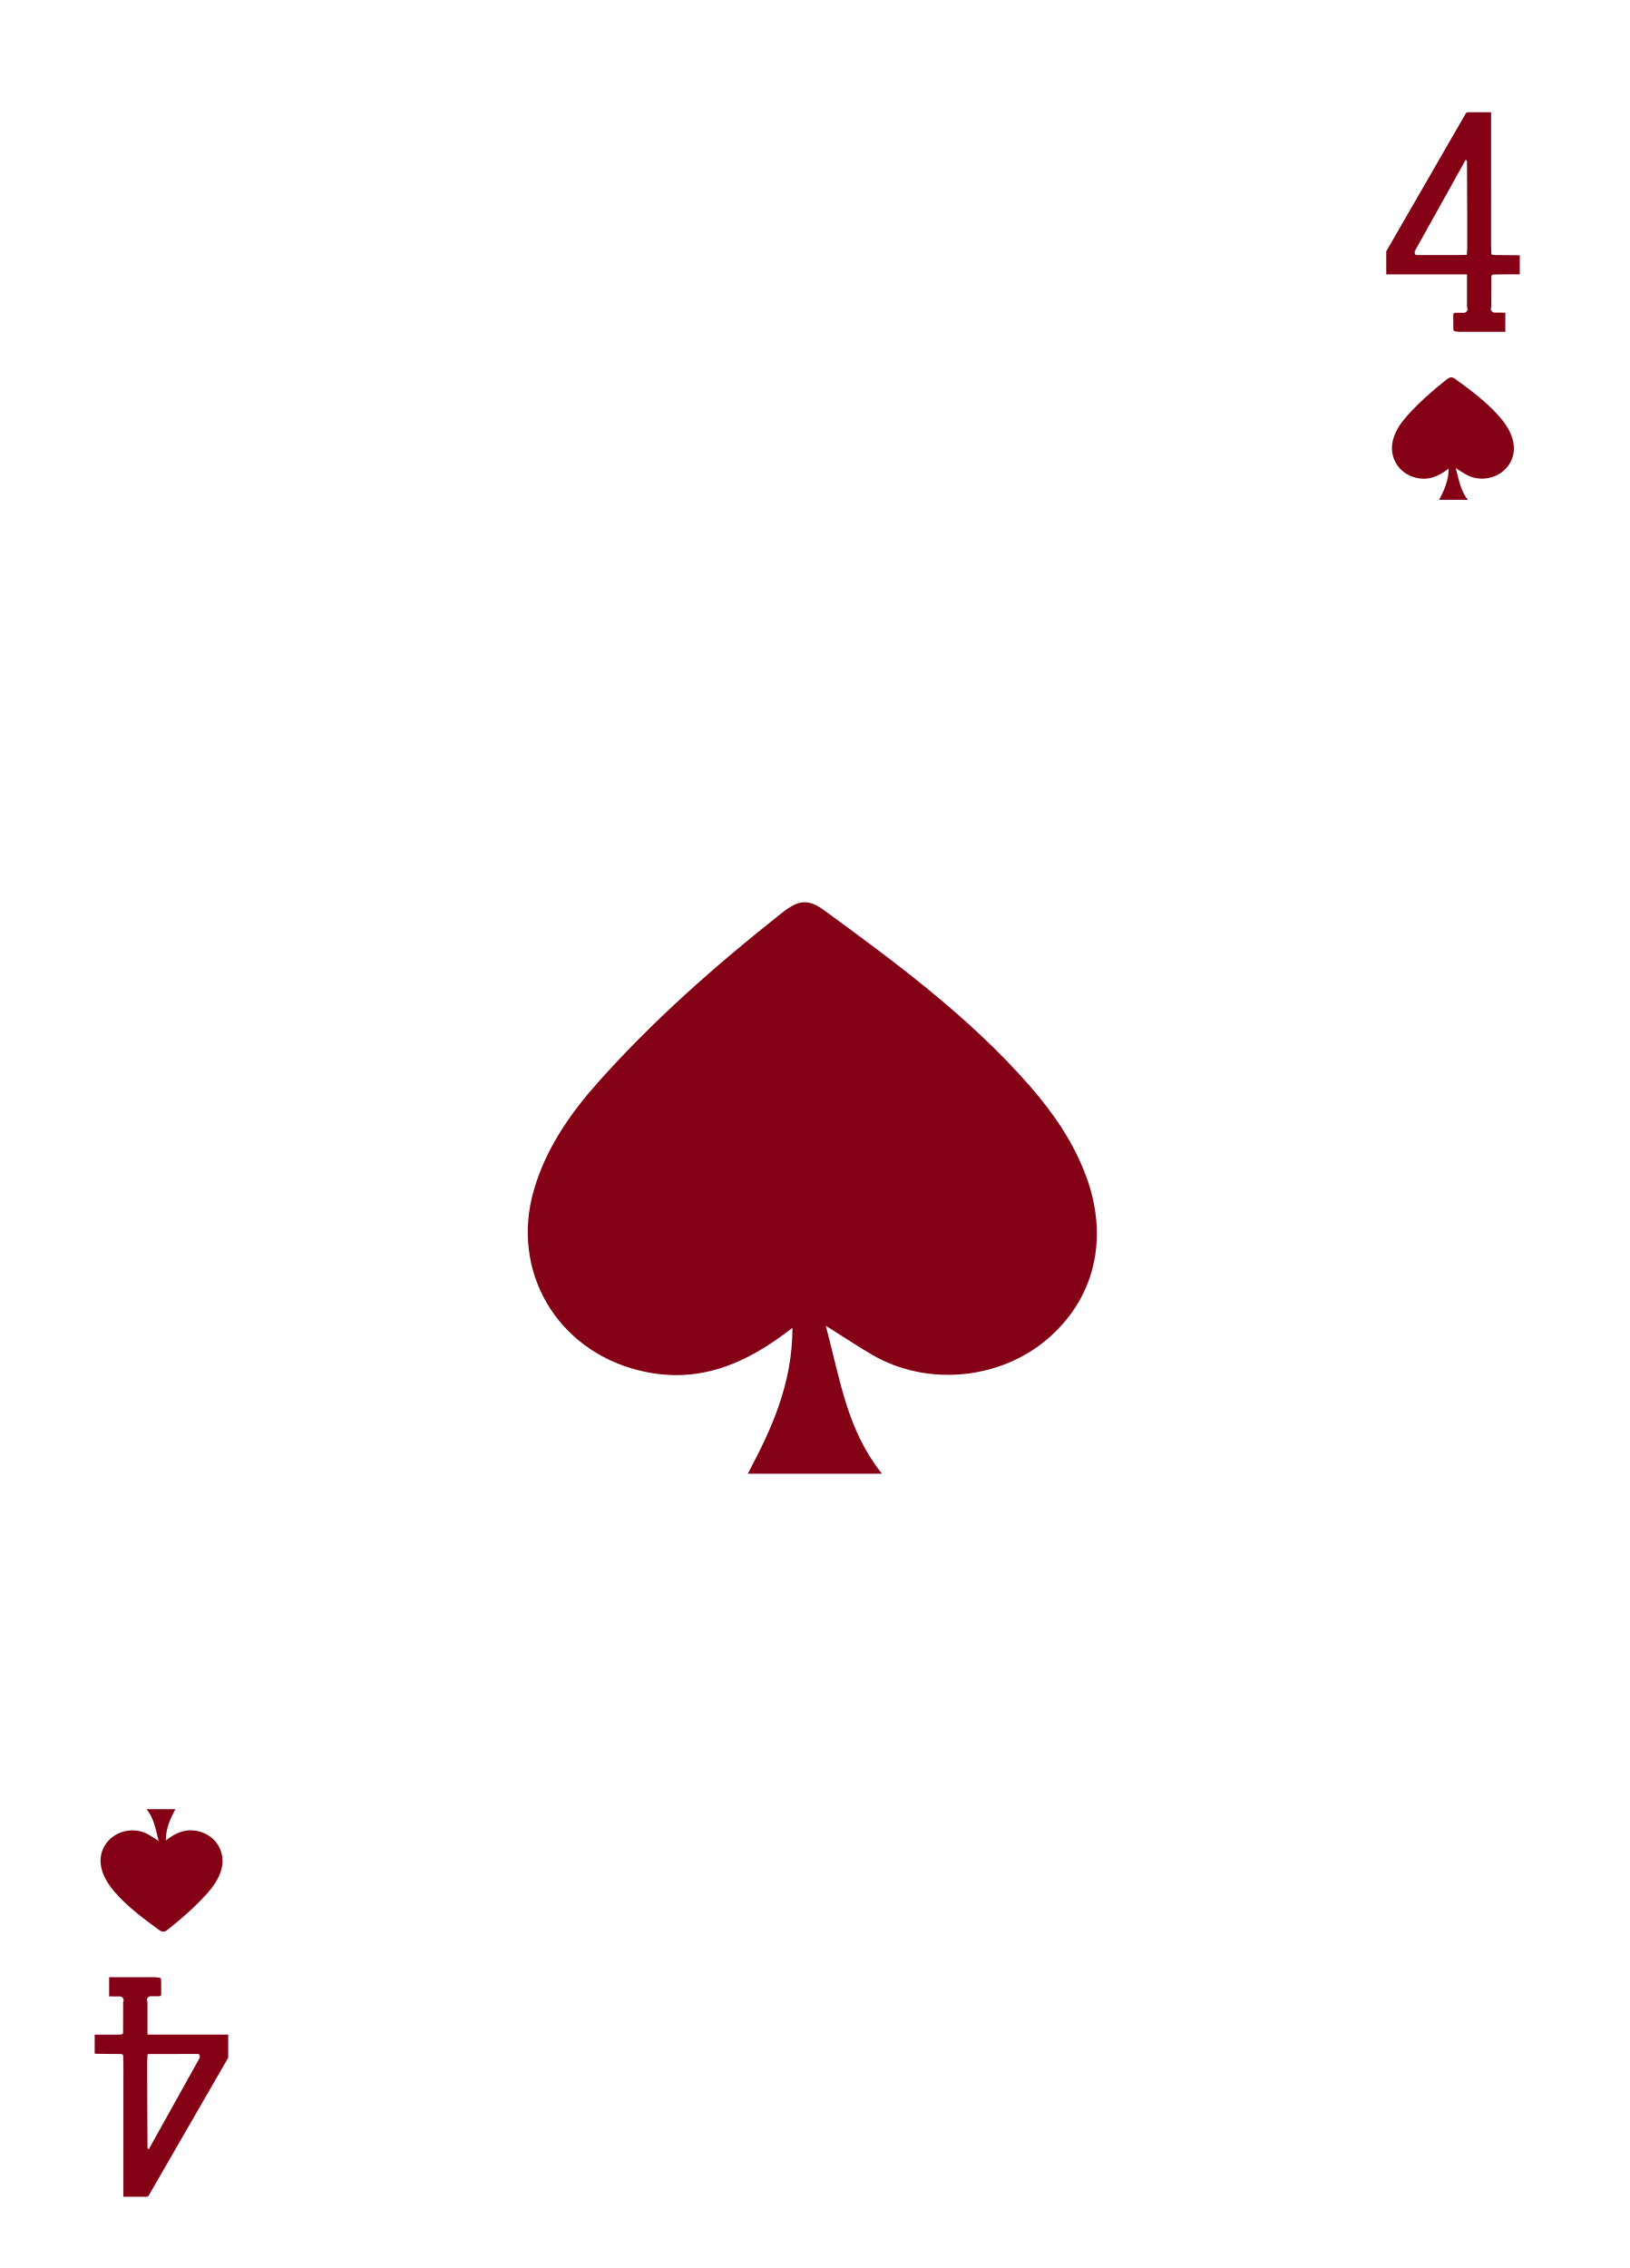
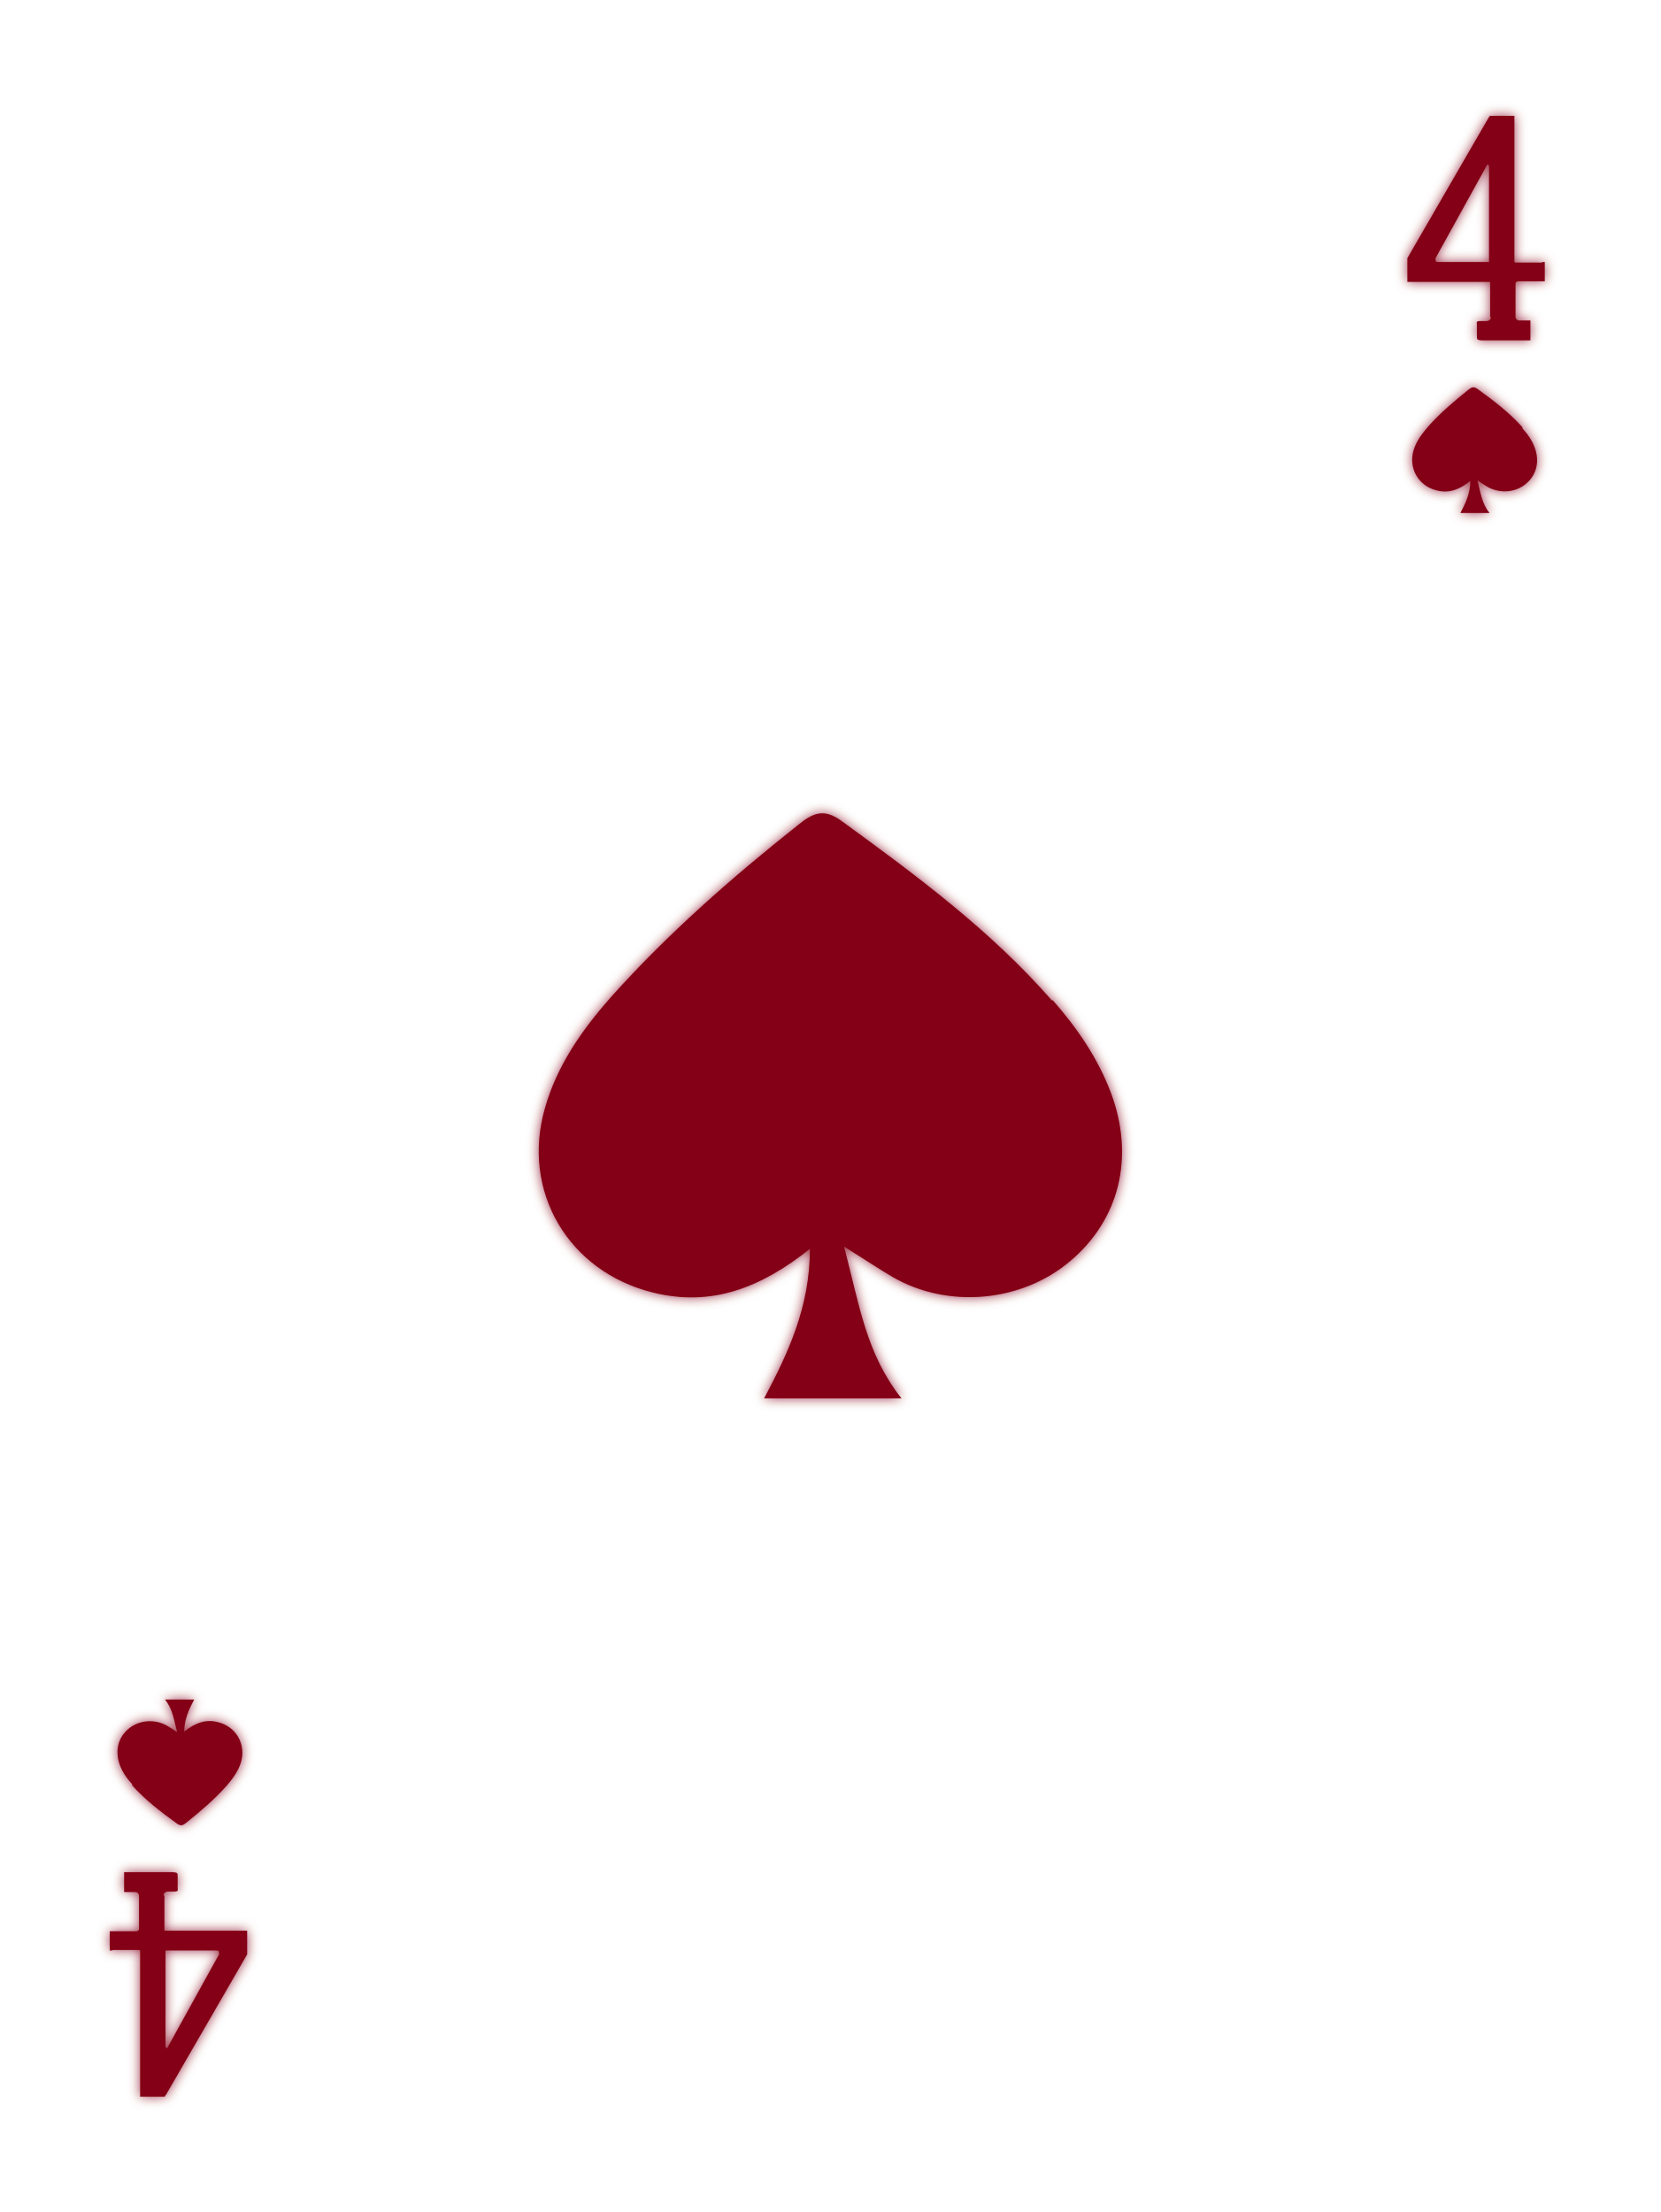
- <svg xmlns="http://www.w3.org/2000/svg" id="a" data-name="Layer 1" width="4.822in" height="6.711in" viewBox="0 0 347.207 483.162">
+ <svg xmlns="http://www.w3.org/2000/svg" id="a" version="1.1" viewBox="0 0 301 401">
  <defs>
    <style>
-       .b {
+       .st0 {
+         filter: url(#outer-glow-1);
+       }
+ 
+       .st1, .st2, .st3, .st4 {
        fill: #840015;
      }
+ 
+       .st2 {
+         filter: url(#outer-glow-4);
+       }
+ 
+       .st3 {
+         filter: url(#outer-glow-2);
+       }
+ 
+       .st4 {
+         filter: url(#outer-glow-3);
+       }
    </style>
+     <filter id="outer-glow-1" x="251.8" y="17.9" width="31" height="78.2" filterUnits="userSpaceOnUse">
+       <feOffset dx="0" dy="0" />
+       <feGaussianBlur result="blur" stdDeviation="1" />
+       <feFlood flood-color="#840015" flood-opacity=".8" />
+       <feComposite in2="blur" operator="in" />
+       <feComposite in="SourceGraphic" />
+     </filter>
+     <filter id="outer-glow-2" x="94.6" y="144.4" width="111.8" height="112.3" filterUnits="userSpaceOnUse">
+       <feOffset dx="0" dy="0" />
+       <feGaussianBlur result="blur1" stdDeviation="1" />
+       <feFlood flood-color="#840015" flood-opacity=".8" />
+       <feComposite in2="blur1" operator="in" />
+       <feComposite in="SourceGraphic" />
+     </filter>
+     <filter id="outer-glow-3" x="17.1" y="336.2" width="31" height="47" filterUnits="userSpaceOnUse">
+       <feOffset dx="0" dy="0" />
+       <feGaussianBlur result="blur2" stdDeviation="1" />
+       <feFlood flood-color="#840015" flood-opacity=".8" />
+       <feComposite in2="blur2" operator="in" />
+       <feComposite in="SourceGraphic" />
+     </filter>
+     <filter id="outer-glow-4" x="18.1" y="305" width="28.8" height="29" filterUnits="userSpaceOnUse">
+       <feOffset dx="0" dy="0" />
+       <feGaussianBlur result="blur3" stdDeviation="1" />
+       <feFlood flood-color="#840015" flood-opacity=".8" />
+       <feComposite in2="blur3" operator="in" />
+       <feComposite in="SourceGraphic" />
+     </filter>
  </defs>
-   <path class="b" d="M323.398,54.356c-1.667-.021-3.335-.055-5.002-.051-.444.001-.656-.087-.621-.584.031-.439-.042-.884-.042-1.327,0-9.097.004-18.195.007-27.292,0-.401,0-.802,0-1.216h-5.119c-.004.062-.007.116-.011.176l-.165-.095-16.99,29.461c-.018.002-.035.004-.053.006v.087l-.044.077.044.026v4.814h17.205v6.985c.066.121.11.252.116.389.009.2-.096.427-.235.566-.145.145-.361.235-.566.235h-1.427c-.016,0-.029-.008-.045-.009-.056.014-.104.025-.144.019-.542-.076-.65.194-.628.68.037.78.005,1.563.01,2.345.007.884.011.885.861.977.193.021.388.037.582.037,2.717.003,5.433.003,8.15.004.492,0,.983,0,1.493,0v-4.119c-.268.073-.466.073-.62.026h-1.668c-.449,0-.782-.367-.801-.801-.006-.135.039-.258.102-.371,0-2.254-.006-4.446.018-6.637.001-.109.267-.305.414-.309,1.153-.032,2.308-.028,3.462-.032.721-.003,1.441,0,2.173,0v-4.038c-.177-.011-.316-.025-.456-.027ZM299.231,50.087c-.018.031-.035.061-.053.092l.053-.092ZM312.572,54.27c-.193.012-.364.032-.534.032-3.336.001-6.673-.008-10.009.01-.449.002-.594-.133-.561-.572.006-.082.003-.166.006-.249l10.84-19.455c.232.051.289.215.289.494.011,3.709.037,7.418.051,11.127.009,2.344.011,4.689.004,7.033-.002.51-.054,1.02-.086,1.581Z" />
-   <path class="b" d="M319.496,88.716c-2.741-3.122-6.06-5.572-9.395-8.008-.809-.591-1.295-.313-1.945.202-2.971,2.353-5.807,4.85-8.329,7.68-1.284,1.441-2.379,3.02-2.931,4.911-1.082,3.708,1.04,7.313,4.785,8.245,2.637.656,4.841-.23,7.02-1.945-.004,2.6-.977,4.666-2.04,6.663h6.126c-1.578-1.986-1.873-4.135-2.564-6.754,1.021.64,1.575,1.015,2.154,1.347,2.471,1.418,5.745,1.121,7.92-.704,2.199-1.845,2.87-4.616,1.811-7.474-.581-1.568-1.52-2.921-2.611-4.164Z" />
-   <path class="b" d="M219.252,231.133c-12.791-14.571-28.279-26.002-43.845-37.37-3.777-2.759-6.043-1.462-9.078.942-13.864,10.979-27.1,22.632-38.867,35.838-5.992,6.725-11.104,14.095-13.68,22.918-5.052,17.305,4.854,34.13,22.329,38.478,12.306,3.062,22.589-1.075,32.758-9.075-.021,12.134-4.561,21.775-9.52,31.095h28.589c-7.364-9.269-8.739-19.295-11.964-31.517,4.764,2.988,7.352,4.735,10.053,6.284,11.532,6.616,26.812,5.232,36.959-3.284,10.261-8.611,13.393-21.543,8.452-34.878-2.712-7.319-7.095-13.634-12.185-19.432Z" />
-   <path class="b" d="M20.634,437.549c1.667.021,3.335.055,5.002.051.444-.001.656.087.621.584-.031.439.042.884.042,1.327,0,9.097-.004,18.195-.007,27.292,0,.401,0,.802,0,1.216h5.119c.004-.062.007-.116.011-.176l.165.095,16.99-29.461c.018-.002.035-.004.053-.006v-.087l.044-.077-.044-.026v-4.814h-17.205v-6.985c-.066-.121-.11-.252-.116-.389-.009-.2.096-.427.235-.566.145-.145.361-.235.566-.235h1.427c.016,0,.029.008.045.009.056-.014.104-.025.144-.019.542.076.65-.194.628-.68-.037-.78-.005-1.563-.01-2.345-.007-.884-.011-.885-.861-.977-.193-.021-.388-.037-.582-.037-2.717-.003-5.433-.003-8.15-.004-.492,0-.983,0-1.493,0v4.119c.268-.073.466-.073.62-.026h1.668c.449,0,.782.367.801.801.006.135-.039.258-.102.371,0,2.254.006,4.446-.018,6.637-.001.109-.267.305-.414.309-1.153.032-2.308.028-3.462.032-.721.003-1.441,0-2.173,0v4.038c.177.011.316.025.456.027ZM44.801,441.818c.018-.031.035-.061.053-.092l-.053.092ZM31.46,437.634c.193-.012.364-.032.534-.032,3.336-.001,6.673.008,10.009-.01.449-.002.594.133.561.572-.006.082-.003.166-.006.249l-10.84,19.455c-.232-.051-.289-.215-.289-.494-.011-3.709-.037-7.418-.051-11.127-.009-2.344-.011-4.689-.004-7.033.002-.51.054-1.02.086-1.581Z" />
-   <path class="b" d="M24.536,403.189c2.741,3.122,6.06,5.572,9.395,8.008.809.591,1.295.313,1.945-.202,2.971-2.353,5.807-4.85,8.329-7.68,1.284-1.441,2.379-3.02,2.931-4.911,1.082-3.708-1.04-7.313-4.785-8.245-2.637-.656-4.841.23-7.02,1.945.004-2.6.977-4.666,2.04-6.663h-6.126c1.578,1.986,1.873,4.135,2.564,6.754-1.021-.64-1.575-1.015-2.154-1.347-2.471-1.418-5.745-1.121-7.92.704-2.199,1.845-2.87,4.616-1.811,7.474.581,1.568,1.52,2.921,2.611,4.164Z" />
+   <g class="st0">
+     <path class="st1" d="M279.4,47.6c-1.5,0-2.9,0-4.4,0-.4,0-.6,0-.5-.5,0-.4,0-.8,0-1.2,0-7.9,0-15.9,0-23.8v-1.1h-4.5c0,0,0,.1,0,.2h-.1c0,0-14.8,25.6-14.8,25.6,0,0,0,0,0,0h0c0,0,0,.1,0,.1h0v4.2h15v6.1c0,.1,0,.2.1.3,0,.2,0,.4-.2.5-.1.1-.3.2-.5.2h-1.2s0,0,0,0c0,0,0,0-.1,0-.5,0-.6.2-.5.6,0,.7,0,1.4,0,2,0,.8,0,.8.8.9.2,0,.3,0,.5,0,2.4,0,4.7,0,7.1,0h1.3v-3.6c-.2,0-.4,0-.5,0h-1.5c-.4,0-.7-.3-.7-.7,0-.1,0-.2,0-.3,0-2,0-3.9,0-5.8,0,0,.2-.3.4-.3,1,0,2,0,3,0,.6,0,1.3,0,1.9,0v-3.5c-.2,0-.3,0-.4,0h0ZM258.3,43.9s0,0,0,0h0ZM269.9,47.5c-.2,0-.3,0-.5,0-2.9,0-5.8,0-8.7,0-.4,0-.5-.1-.5-.5,0,0,0-.1,0-.2l9.4-17c.2,0,.3.2.3.4,0,3.2,0,6.5,0,9.7,0,2,0,4.1,0,6.1,0,.4,0,.9,0,1.4h0Z" />
+     <path class="st1" d="M276,77.5c-2.4-2.7-5.3-4.9-8.2-7-.7-.5-1.1-.3-1.7.2-2.6,2.1-5.1,4.2-7.3,6.7-1.1,1.3-2.1,2.6-2.6,4.3-.9,3.2.9,6.4,4.2,7.2,2.3.6,4.2-.2,6.1-1.7,0,2.3-.9,4.1-1.8,5.8h5.3c-1.4-1.7-1.6-3.6-2.2-5.9.9.6,1.4.9,1.9,1.2,2.2,1.2,5,1,6.9-.6,1.9-1.6,2.5-4,1.6-6.5-.5-1.4-1.3-2.5-2.3-3.6h0Z" />
+   </g>
+   <path class="st3" d="M190.7,181.4c-11.1-12.7-24.6-22.7-38.2-32.6-3.3-2.4-5.3-1.3-7.9.8-12.1,9.6-23.6,19.7-33.9,31.2-5.2,5.9-9.7,12.3-11.9,20-4.4,15.1,4.2,29.7,19.5,33.5,10.7,2.7,19.7-.9,28.5-7.9,0,10.6-4,19-8.3,27.1h24.9c-6.4-8.1-7.6-16.8-10.4-27.5,4.2,2.6,6.4,4.1,8.8,5.5,10,5.8,23.4,4.6,32.2-2.9,8.9-7.5,11.7-18.8,7.4-30.4-2.4-6.4-6.2-11.9-10.6-16.9h0Z" />
+   <path class="st4" d="M20.5,353.5c1.5,0,2.9,0,4.4,0,.4,0,.6,0,.5.5,0,.4,0,.8,0,1.2,0,7.9,0,15.9,0,23.8v1.1h4.5c0,0,0-.1,0-.2h.1c0,0,14.8-25.6,14.8-25.6,0,0,0,0,0,0h0c0,0,0-.1,0-.1h0v-4.2h-15v-6.1c0-.1,0-.2-.1-.3,0-.2,0-.4.2-.5.1-.1.3-.2.5-.2h1.2s0,0,0,0c0,0,0,0,.1,0,.5,0,.6-.2.5-.6,0-.7,0-1.4,0-2,0-.8,0-.8-.8-.9-.2,0-.3,0-.5,0-2.4,0-4.7,0-7.1,0h-1.3v3.6c.2,0,.4,0,.5,0h1.5c.4,0,.7.3.7.7,0,.1,0,.2,0,.3,0,2,0,3.9,0,5.8,0,0-.2.3-.4.3-1,0-2,0-3,0-.6,0-1.3,0-1.9,0v3.5c.2,0,.3,0,.4,0h0ZM41.6,357.2s0,0,0,0h0ZM30,353.6c.2,0,.3,0,.5,0,2.9,0,5.8,0,8.7,0,.4,0,.5.1.5.5,0,0,0,.1,0,.2l-9.4,17c-.2,0-.3-.2-.3-.4,0-3.2,0-6.5,0-9.7,0-2,0-4.1,0-6.1,0-.4,0-.9,0-1.4h0Z" />
+   <path class="st2" d="M23.9,323.6c2.4,2.7,5.3,4.9,8.2,7,.7.5,1.1.3,1.7-.2,2.6-2.1,5.1-4.2,7.3-6.7,1.1-1.3,2.1-2.6,2.6-4.3.9-3.2-.9-6.4-4.2-7.2-2.3-.6-4.2.2-6.1,1.7,0-2.3.9-4.1,1.8-5.8h-5.3c1.4,1.7,1.6,3.6,2.2,5.9-.9-.6-1.4-.9-1.9-1.2-2.2-1.2-5-1-6.9.6-1.9,1.6-2.5,4-1.6,6.5.5,1.4,1.3,2.5,2.3,3.6h0Z" />
</svg>
